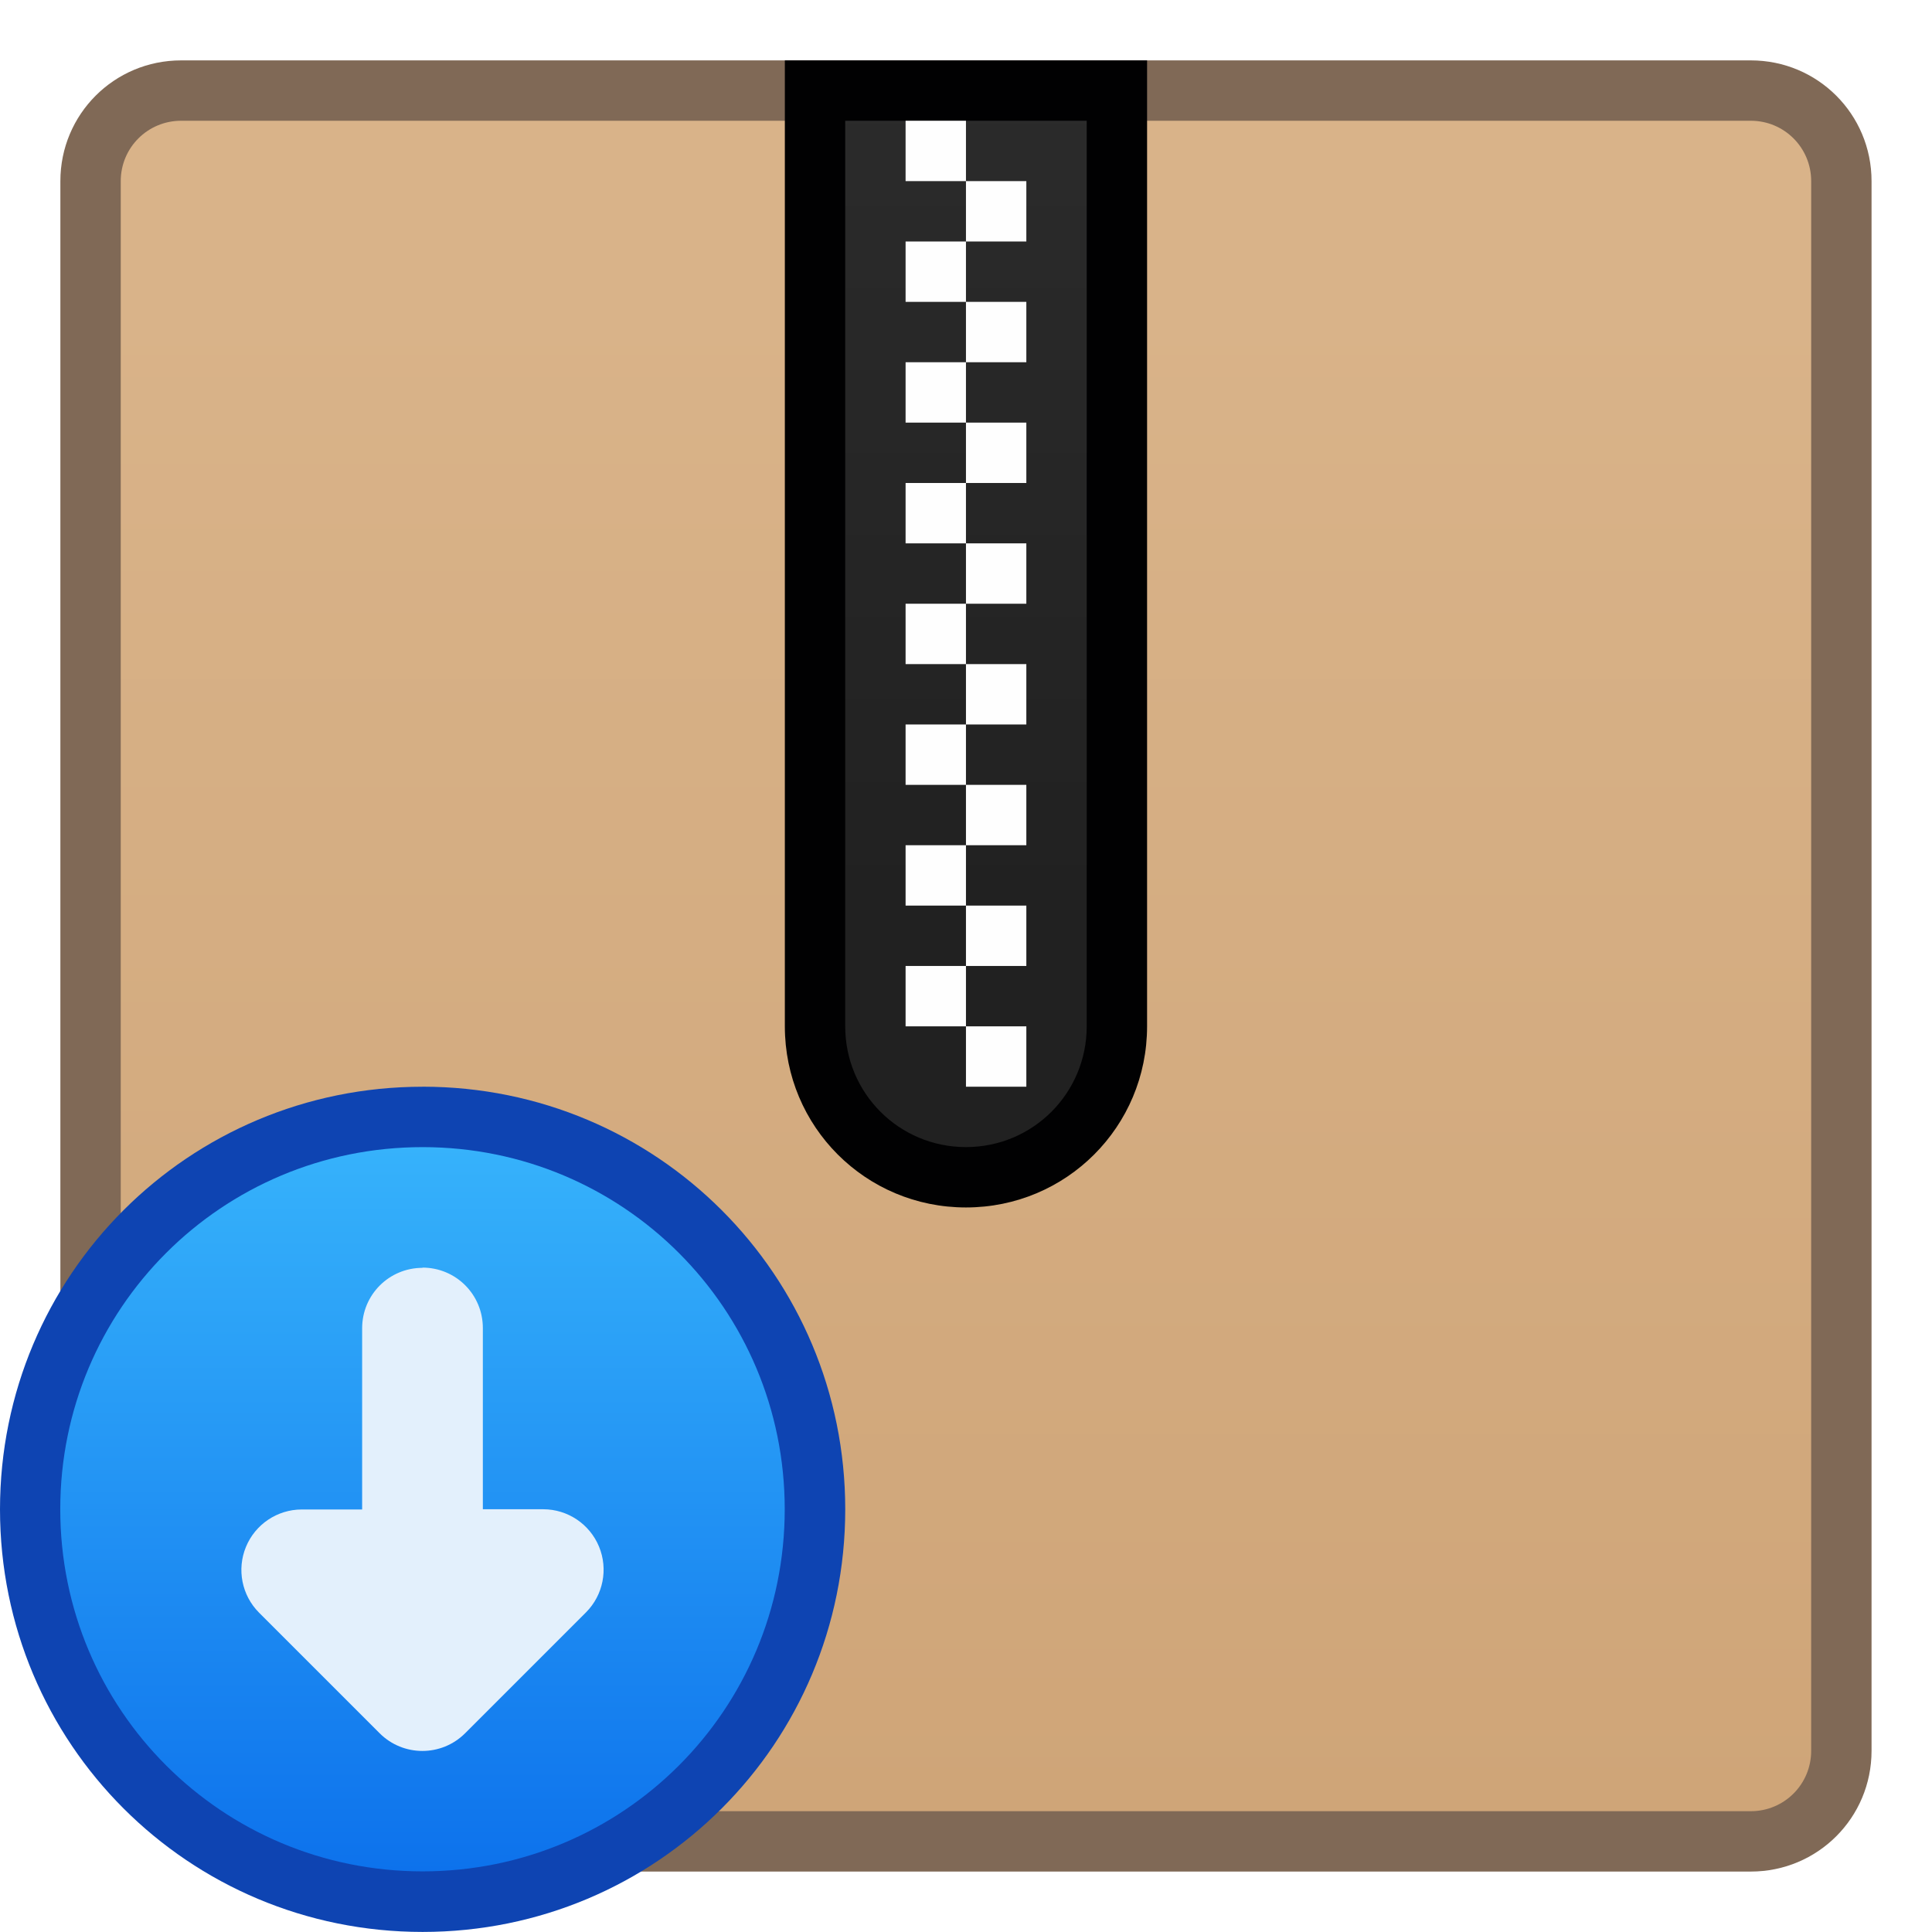
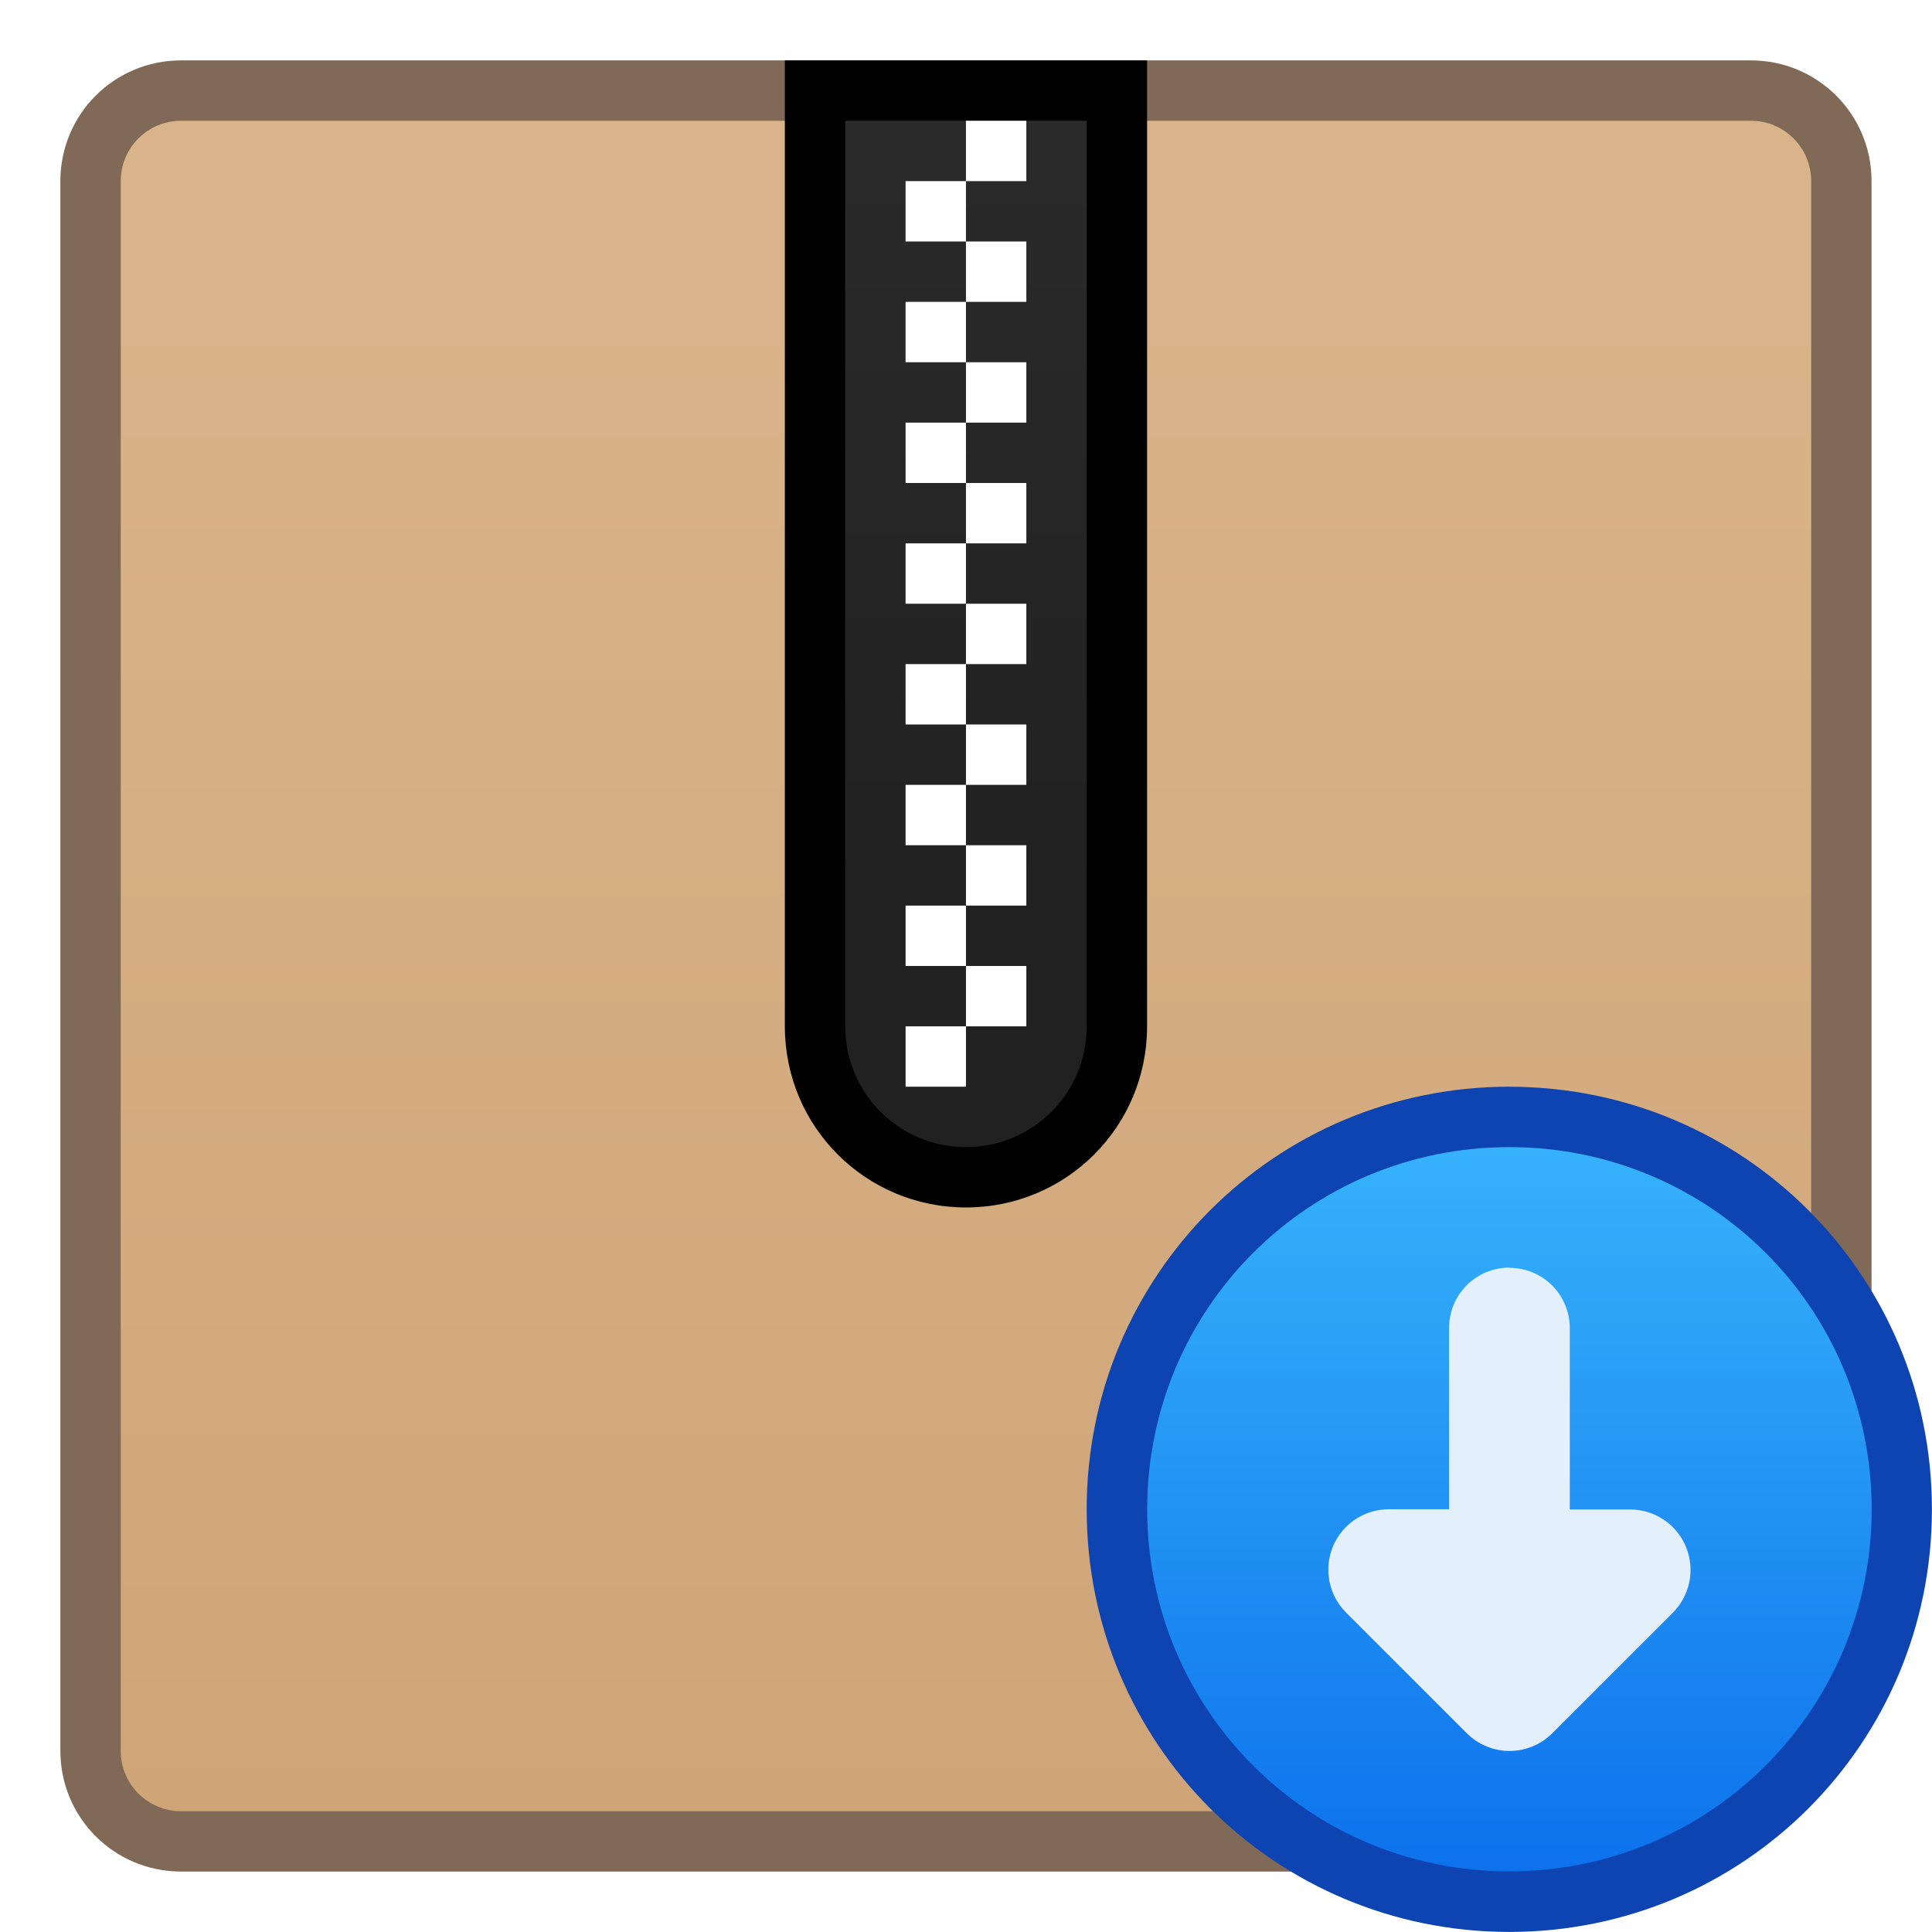
<svg xmlns="http://www.w3.org/2000/svg" xmlns:xlink="http://www.w3.org/1999/xlink" width="32" height="32" viewBox="0 0 8.467 8.467" version="1.1" id="svg8">
  <defs id="defs2">
    <linearGradient gradientTransform="translate(-7.999999,274.6499)" xlink:href="#linearGradient4926" id="linearGradient4928-5" x1="16" y1="18" x2="16" y2="3" gradientUnits="userSpaceOnUse" />
    <linearGradient id="linearGradient4926">
      <stop id="stop4922" offset="0" style="stop-color:#212121;stop-opacity:1" />
      <stop id="stop4924" offset="1" style="stop-color:#2c2c2c;stop-opacity:1" />
    </linearGradient>
    <linearGradient gradientTransform="matrix(-0.2645833,0,0,0.2645833,6.614583,216.6593)" xlink:href="#linearGradient4902" id="linearGradient1445" x1="25" y1="313.65" x2="25" y2="301.65" gradientUnits="userSpaceOnUse" />
    <linearGradient id="linearGradient4902">
      <stop id="stop4898" offset="0" style="stop-color:#0d72ec;stop-opacity:1" />
      <stop id="stop4900" offset="1" style="stop-color:#36b2fb;stop-opacity:1" />
    </linearGradient>
    <linearGradient gradientTransform="matrix(-3.779527,0,0,3.779527,36.92857,-796.5839)" gradientUnits="userSpaceOnUse" y2="288.987" x2="8.448" y1="295.601" x1="8.448" id="linearGradient852" xlink:href="#linearGradient6408" />
    <linearGradient id="linearGradient6408">
      <stop style="stop-color:#cfa578;stop-opacity:1" offset="0" id="stop6404" />
      <stop style="stop-color:#d9b389;stop-opacity:1" offset="1" id="stop6406" />
    </linearGradient>
  </defs>
  <g id="layer1" transform="translate(0,-288.5333)">
    <g id="g2870" transform="translate(1.852083,-2.910424)">
-       <g id="layer1-9" transform="matrix(0.2645833,0,0,0.2645833,-1.852083,216.6593)">
-         <g id="g1853" transform="translate(11,-8)">
-           <path id="rect843" d="M 18,291.65 H -8 c -1.108,0 -2,0.892 -2,2 v 22 l 6,6 H 18 c 1.108,0 2,-0.892 2,-2 v -26 c 0,-1.108 -0.892,-2 -2,-2 z" style="opacity:1;fill:#806956;fill-opacity:1;stroke:none;stroke-width:2.393;stroke-linecap:round;stroke-linejoin:round;stroke-miterlimit:4;stroke-dasharray:none;stroke-opacity:1" />
-           <path id="rect843-3" d="m 18,292.65 c 0.554,0 1,0.446 1,1 v 8 1 8 3 6 c 0,0.554 -0.446,1 -1,1 H -4 l -5,-5 v -2 -3 -8 -1 -8 c 0,-0.554 0.446,-1 1,-1 z" style="opacity:1;fill:url(#linearGradient852);fill-opacity:1;stroke:none;stroke-width:2.234;stroke-linecap:round;stroke-linejoin:round;stroke-miterlimit:4;stroke-dasharray:none;stroke-opacity:1" />
-           <g transform="translate(-3,7)" id="g945">
-             <g transform="translate(-6,7.999998)" id="layer1-60">
-               <g transform="matrix(0.6,0,0,0.6,9.4,122.46)" id="g2289">
-                 <path style="opacity:1;fill:#0e44b2;fill-opacity:1;stroke:none;stroke-width:1.4;stroke-linecap:round;stroke-linejoin:round;stroke-miterlimit:4;stroke-dasharray:none;stroke-opacity:1" d="M -7.333,285.317 C -13.797,285.317 -19,290.52 -19,296.983 c 0,6.463 5.203,11.667 11.667,11.667 6.463,0 11.667,-5.203 11.667,-11.667 0,-6.463 -5.203,-11.667 -11.667,-11.667 z" id="rect5699-5" />
-                 <g id="layer1-60-1" transform="matrix(1.666667,0,0,1.666667,-15.66667,-204.1)" />
+       <g id="g886" transform="matrix(-1,0,0,1,4.7625,1.5765415e-6)">
+         <g transform="matrix(0.2645833,0,0,0.2645833,-1.852083,216.6593)" id="layer1-9">
+           <g transform="translate(11,-8)" id="g1853">
+             <path style="opacity:1;fill:#806956;fill-opacity:1;stroke:none;stroke-width:2.393;stroke-linecap:round;stroke-linejoin:round;stroke-miterlimit:4;stroke-dasharray:none;stroke-opacity:1" d="M 18,291.65 H -8 c -1.108,0 -2,0.892 -2,2 v 22 l 6,6 H 18 c 1.108,0 2,-0.892 2,-2 v -26 c 0,-1.108 -0.892,-2 -2,-2 z" id="rect843" />
+             <path style="opacity:1;fill:url(#linearGradient852);fill-opacity:1;stroke:none;stroke-width:2.234;stroke-linecap:round;stroke-linejoin:round;stroke-miterlimit:4;stroke-dasharray:none;stroke-opacity:1" d="m 18,292.65 c 0.554,0 1,0.446 1,1 v 8 1 8 3 6 c 0,0.554 -0.446,1 -1,1 H -4 l -5,-5 v -2 -3 -8 -1 -8 c 0,-0.554 0.446,-1 1,-1 z" id="rect843-3" />
+             <g id="g945" transform="translate(-3,7)">
+               <g id="layer1-60" transform="translate(-6,7.999998)">
+                 <g id="g2289" transform="matrix(0.6,0,0,0.6,9.4,122.46)">
+                   <path id="rect5699-5" d="M -7.333,285.317 C -13.797,285.317 -19,290.52 -19,296.983 c 0,6.463 5.203,11.667 11.667,11.667 6.463,0 11.667,-5.203 11.667,-11.667 0,-6.463 -5.203,-11.667 -11.667,-11.667 z" style="opacity:1;fill:#0e44b2;fill-opacity:1;stroke:none;stroke-width:1.4;stroke-linecap:round;stroke-linejoin:round;stroke-miterlimit:4;stroke-dasharray:none;stroke-opacity:1" />
+                   <g transform="matrix(1.666667,0,0,1.666667,-15.66667,-204.1)" id="layer1-60-1" />
+                 </g>
              </g>
            </g>
          </g>
        </g>
-       </g>
-       <path id="path1031" d="m -1.79375e-7,296.471 c 0.879,0 1.587,0.708 1.587,1.587 0,0.879 -0.708,1.587 -1.587,1.587 -0.879,0 -1.588,-0.708 -1.588,-1.587 0,-0.879 0.708,-1.587 1.588,-1.587 z" style="color:#122036;fill:url(#linearGradient1445);fill-opacity:1;stroke:none;stroke-width:0.227" />
-       <path id="path1019" d="m -1.79375e-7,297 c -0.147,0 -0.265,0.118 -0.265,0.265 v 0.794 h -0.265 a 0.265,0.265 0 0 0 -0.187,0.452 l 0.529,0.529 a 0.265,0.265 0 0 0 0.374,0 L 0.716,298.51 a 0.265,0.265 0 0 0 -0.187,-0.452 h -0.265 v -0.794 c 0,-0.147 -0.118,-0.265 -0.265,-0.265 z" style="color:#122036;fill:#e3f0fc;fill-opacity:1;stroke:none;stroke-width:0.265" />
-       <g transform="matrix(0.2645833,0,0,0.2645833,0.2645832,217.9822)" id="g2377">
-         <path id="rect4856-3" d="m 5,278.65 v 5 1 l 3e-7,10 c 0,1.662 1.338,3 3,3 1.662,0 3,-1.338 3,-3 v -10 -1 -5 h -1 -2 -2 z" style="fill:#010102;fill-opacity:1;stroke:none;stroke-width:1.002;stroke-linecap:round;stroke-linejoin:round;stroke-miterlimit:4;stroke-dasharray:none;stroke-opacity:1" />
-         <path id="rect4917-6" d="m 6,279.65 v 3 l 3e-7,12 c 0,1.108 0.892,2 2,2 1.108,0 2,-0.892 2,-2 V 282.65 279.65 H 8 Z" style="fill:url(#linearGradient4928-5);fill-opacity:1;stroke:none;stroke-width:1.002;stroke-linecap:round;stroke-linejoin:round;stroke-miterlimit:4;stroke-dasharray:none;stroke-opacity:1" />
-         <path style="fill:#fefefe;fill-opacity:1;stroke:none;stroke-width:1.002;stroke-linecap:round;stroke-linejoin:round;stroke-miterlimit:4;stroke-dasharray:none;stroke-opacity:1" d="m 8,279.65 h -1 v 1 h 1 z" id="path1122" />
-         <path style="fill:#fefefe;fill-opacity:1;stroke:none;stroke-width:1.002;stroke-linecap:round;stroke-linejoin:round;stroke-miterlimit:4;stroke-dasharray:none;stroke-opacity:1" d="m 8,280.65 v 1 h 1 v -1 z" id="path1120" />
-         <path style="fill:#fefefe;fill-opacity:1;stroke:none;stroke-width:1.002;stroke-linecap:round;stroke-linejoin:round;stroke-miterlimit:4;stroke-dasharray:none;stroke-opacity:1" d="m 8,281.65 h -1 v 1 h 1 z" id="path1118" />
-         <path style="fill:#fefefe;fill-opacity:1;stroke:none;stroke-width:1.002;stroke-linecap:round;stroke-linejoin:round;stroke-miterlimit:4;stroke-dasharray:none;stroke-opacity:1" d="m 8,282.65 v 1 h 1 v -1 z" id="path1116" />
-         <path style="fill:#fefefe;fill-opacity:1;stroke:none;stroke-width:1.002;stroke-linecap:round;stroke-linejoin:round;stroke-miterlimit:4;stroke-dasharray:none;stroke-opacity:1" d="m 8,283.65 h -1 v 1 h 1 z" id="path1114" />
-         <path style="fill:#fefefe;fill-opacity:1;stroke:none;stroke-width:1.002;stroke-linecap:round;stroke-linejoin:round;stroke-miterlimit:4;stroke-dasharray:none;stroke-opacity:1" d="m 8,284.65 v 1 h 1 v -1 z" id="path1112" />
-         <path style="fill:#fefefe;fill-opacity:1;stroke:none;stroke-width:1.002;stroke-linecap:round;stroke-linejoin:round;stroke-miterlimit:4;stroke-dasharray:none;stroke-opacity:1" d="m 8,285.65 h -1 v 1 h 1 z" id="path1110" />
-         <path style="fill:#fefefe;fill-opacity:1;stroke:none;stroke-width:1.002;stroke-linecap:round;stroke-linejoin:round;stroke-miterlimit:4;stroke-dasharray:none;stroke-opacity:1" d="m 8,286.65 v 1 h 1 v -1 z" id="path1108" />
-         <path style="fill:#fefefe;fill-opacity:1;stroke:none;stroke-width:1.002;stroke-linecap:round;stroke-linejoin:round;stroke-miterlimit:4;stroke-dasharray:none;stroke-opacity:1" d="m 8,287.65 h -1 v 1 h 1 z" id="path1106" />
-         <path style="fill:#fefefe;fill-opacity:1;stroke:none;stroke-width:1.002;stroke-linecap:round;stroke-linejoin:round;stroke-miterlimit:4;stroke-dasharray:none;stroke-opacity:1" d="m 8,288.65 v 1 h 1 v -1 z" id="path1104" />
-         <path style="fill:#fefefe;fill-opacity:1;stroke:none;stroke-width:1.002;stroke-linecap:round;stroke-linejoin:round;stroke-miterlimit:4;stroke-dasharray:none;stroke-opacity:1" d="m 8,289.65 h -1 v 1 h 1 z" id="path1102" />
-         <path style="fill:#fefefe;fill-opacity:1;stroke:none;stroke-width:1.002;stroke-linecap:round;stroke-linejoin:round;stroke-miterlimit:4;stroke-dasharray:none;stroke-opacity:1" d="m 8,290.65 v 1 h 1 v -1 z" id="path1100" />
-         <path style="fill:#fefefe;fill-opacity:1;stroke:none;stroke-width:1.002;stroke-linecap:round;stroke-linejoin:round;stroke-miterlimit:4;stroke-dasharray:none;stroke-opacity:1" d="m 8,291.65 h -1 v 1 h 1 z" id="path1098" />
-         <path style="fill:#fefefe;fill-opacity:1;stroke:none;stroke-width:1.002;stroke-linecap:round;stroke-linejoin:round;stroke-miterlimit:4;stroke-dasharray:none;stroke-opacity:1" d="m 8,292.65 v 1 h 1 v -1 z" id="path1096" />
-         <path style="fill:#fefefe;fill-opacity:1;stroke:none;stroke-width:1.002;stroke-linecap:round;stroke-linejoin:round;stroke-miterlimit:4;stroke-dasharray:none;stroke-opacity:1" d="m 8,293.65 h -1 v 1 h 1 z" id="path1094" />
-         <path style="fill:#fefefe;fill-opacity:1;stroke:none;stroke-width:1.002;stroke-linecap:round;stroke-linejoin:round;stroke-miterlimit:4;stroke-dasharray:none;stroke-opacity:1" d="m 8,294.65 v 1 h 1 v -1 z" id="path904" />
+         <path style="color:#122036;fill:url(#linearGradient1445);fill-opacity:1;stroke:none;stroke-width:0.227" d="m -1.79375e-7,296.471 c 0.879,0 1.587,0.708 1.587,1.587 0,0.879 -0.708,1.587 -1.587,1.587 -0.879,0 -1.588,-0.708 -1.588,-1.587 0,-0.879 0.708,-1.587 1.588,-1.587 z" id="path1031" />
+         <path style="color:#122036;fill:#e3f0fc;fill-opacity:1;stroke:none;stroke-width:0.265" d="m -1.79375e-7,297 c -0.147,0 -0.265,0.118 -0.265,0.265 v 0.794 h -0.265 a 0.265,0.265 0 0 0 -0.187,0.452 l 0.529,0.529 a 0.265,0.265 0 0 0 0.374,0 L 0.716,298.51 a 0.265,0.265 0 0 0 -0.187,-0.452 h -0.265 v -0.794 c 0,-0.147 -0.118,-0.265 -0.265,-0.265 z" id="path1019" />
+         <g id="g2377" transform="matrix(0.2645833,0,0,0.2645833,0.2645832,217.9822)">
+           <path style="fill:#010102;fill-opacity:1;stroke:none;stroke-width:1.002;stroke-linecap:round;stroke-linejoin:round;stroke-miterlimit:4;stroke-dasharray:none;stroke-opacity:1" d="m 5,278.65 v 5 1 l 3e-7,10 c 0,1.662 1.338,3 3,3 1.662,0 3,-1.338 3,-3 v -10 -1 -5 h -1 -2 -2 z" id="rect4856-3" />
+           <path style="fill:url(#linearGradient4928-5);fill-opacity:1;stroke:none;stroke-width:1.002;stroke-linecap:round;stroke-linejoin:round;stroke-miterlimit:4;stroke-dasharray:none;stroke-opacity:1" d="m 6,279.65 v 3 l 3e-7,12 c 0,1.108 0.892,2 2,2 1.108,0 2,-0.892 2,-2 V 282.65 279.65 H 8 Z" id="rect4917-6" />
+           <path id="path1122" d="m 8,279.65 h -1 v 1 h 1 z" style="fill:#fefefe;fill-opacity:1;stroke:none;stroke-width:1.002;stroke-linecap:round;stroke-linejoin:round;stroke-miterlimit:4;stroke-dasharray:none;stroke-opacity:1" />
+           <path id="path1120" d="m 8,280.65 v 1 h 1 v -1 z" style="fill:#fefefe;fill-opacity:1;stroke:none;stroke-width:1.002;stroke-linecap:round;stroke-linejoin:round;stroke-miterlimit:4;stroke-dasharray:none;stroke-opacity:1" />
+           <path id="path1118" d="m 8,281.65 h -1 v 1 h 1 z" style="fill:#fefefe;fill-opacity:1;stroke:none;stroke-width:1.002;stroke-linecap:round;stroke-linejoin:round;stroke-miterlimit:4;stroke-dasharray:none;stroke-opacity:1" />
+           <path id="path1116" d="m 8,282.65 v 1 h 1 v -1 z" style="fill:#fefefe;fill-opacity:1;stroke:none;stroke-width:1.002;stroke-linecap:round;stroke-linejoin:round;stroke-miterlimit:4;stroke-dasharray:none;stroke-opacity:1" />
+           <path id="path1114" d="m 8,283.65 h -1 v 1 h 1 z" style="fill:#fefefe;fill-opacity:1;stroke:none;stroke-width:1.002;stroke-linecap:round;stroke-linejoin:round;stroke-miterlimit:4;stroke-dasharray:none;stroke-opacity:1" />
+           <path id="path1112" d="m 8,284.65 v 1 h 1 v -1 z" style="fill:#fefefe;fill-opacity:1;stroke:none;stroke-width:1.002;stroke-linecap:round;stroke-linejoin:round;stroke-miterlimit:4;stroke-dasharray:none;stroke-opacity:1" />
+           <path id="path1110" d="m 8,285.65 h -1 v 1 h 1 z" style="fill:#fefefe;fill-opacity:1;stroke:none;stroke-width:1.002;stroke-linecap:round;stroke-linejoin:round;stroke-miterlimit:4;stroke-dasharray:none;stroke-opacity:1" />
+           <path id="path1108" d="m 8,286.65 v 1 h 1 v -1 z" style="fill:#fefefe;fill-opacity:1;stroke:none;stroke-width:1.002;stroke-linecap:round;stroke-linejoin:round;stroke-miterlimit:4;stroke-dasharray:none;stroke-opacity:1" />
+           <path id="path1106" d="m 8,287.65 h -1 v 1 h 1 z" style="fill:#fefefe;fill-opacity:1;stroke:none;stroke-width:1.002;stroke-linecap:round;stroke-linejoin:round;stroke-miterlimit:4;stroke-dasharray:none;stroke-opacity:1" />
+           <path id="path1104" d="m 8,288.65 v 1 h 1 v -1 z" style="fill:#fefefe;fill-opacity:1;stroke:none;stroke-width:1.002;stroke-linecap:round;stroke-linejoin:round;stroke-miterlimit:4;stroke-dasharray:none;stroke-opacity:1" />
+           <path id="path1102" d="m 8,289.65 h -1 v 1 h 1 z" style="fill:#fefefe;fill-opacity:1;stroke:none;stroke-width:1.002;stroke-linecap:round;stroke-linejoin:round;stroke-miterlimit:4;stroke-dasharray:none;stroke-opacity:1" />
+           <path id="path1100" d="m 8,290.65 v 1 h 1 v -1 z" style="fill:#fefefe;fill-opacity:1;stroke:none;stroke-width:1.002;stroke-linecap:round;stroke-linejoin:round;stroke-miterlimit:4;stroke-dasharray:none;stroke-opacity:1" />
+           <path id="path1098" d="m 8,291.65 h -1 v 1 h 1 z" style="fill:#fefefe;fill-opacity:1;stroke:none;stroke-width:1.002;stroke-linecap:round;stroke-linejoin:round;stroke-miterlimit:4;stroke-dasharray:none;stroke-opacity:1" />
+           <path id="path1096" d="m 8,292.65 v 1 h 1 v -1 z" style="fill:#fefefe;fill-opacity:1;stroke:none;stroke-width:1.002;stroke-linecap:round;stroke-linejoin:round;stroke-miterlimit:4;stroke-dasharray:none;stroke-opacity:1" />
+           <path id="path1094" d="m 8,293.65 h -1 v 1 h 1 z" style="fill:#fefefe;fill-opacity:1;stroke:none;stroke-width:1.002;stroke-linecap:round;stroke-linejoin:round;stroke-miterlimit:4;stroke-dasharray:none;stroke-opacity:1" />
+           <path id="path904" d="m 8,294.65 v 1 h 1 v -1 z" style="fill:#fefefe;fill-opacity:1;stroke:none;stroke-width:1.002;stroke-linecap:round;stroke-linejoin:round;stroke-miterlimit:4;stroke-dasharray:none;stroke-opacity:1" />
+         </g>
      </g>
    </g>
  </g>
</svg>
